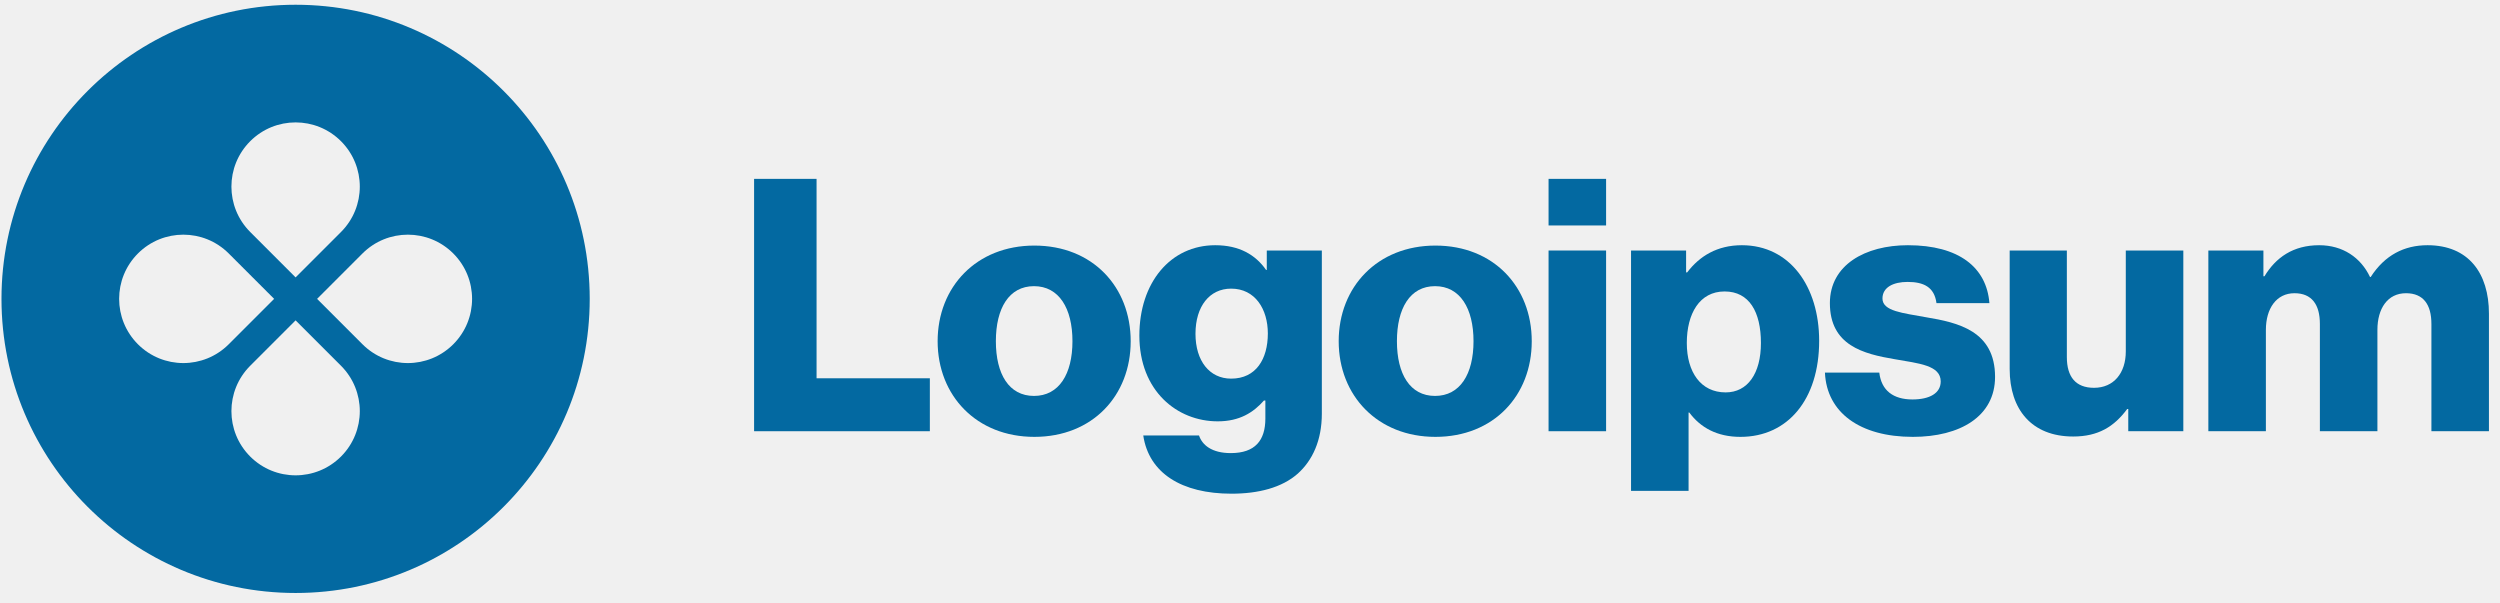
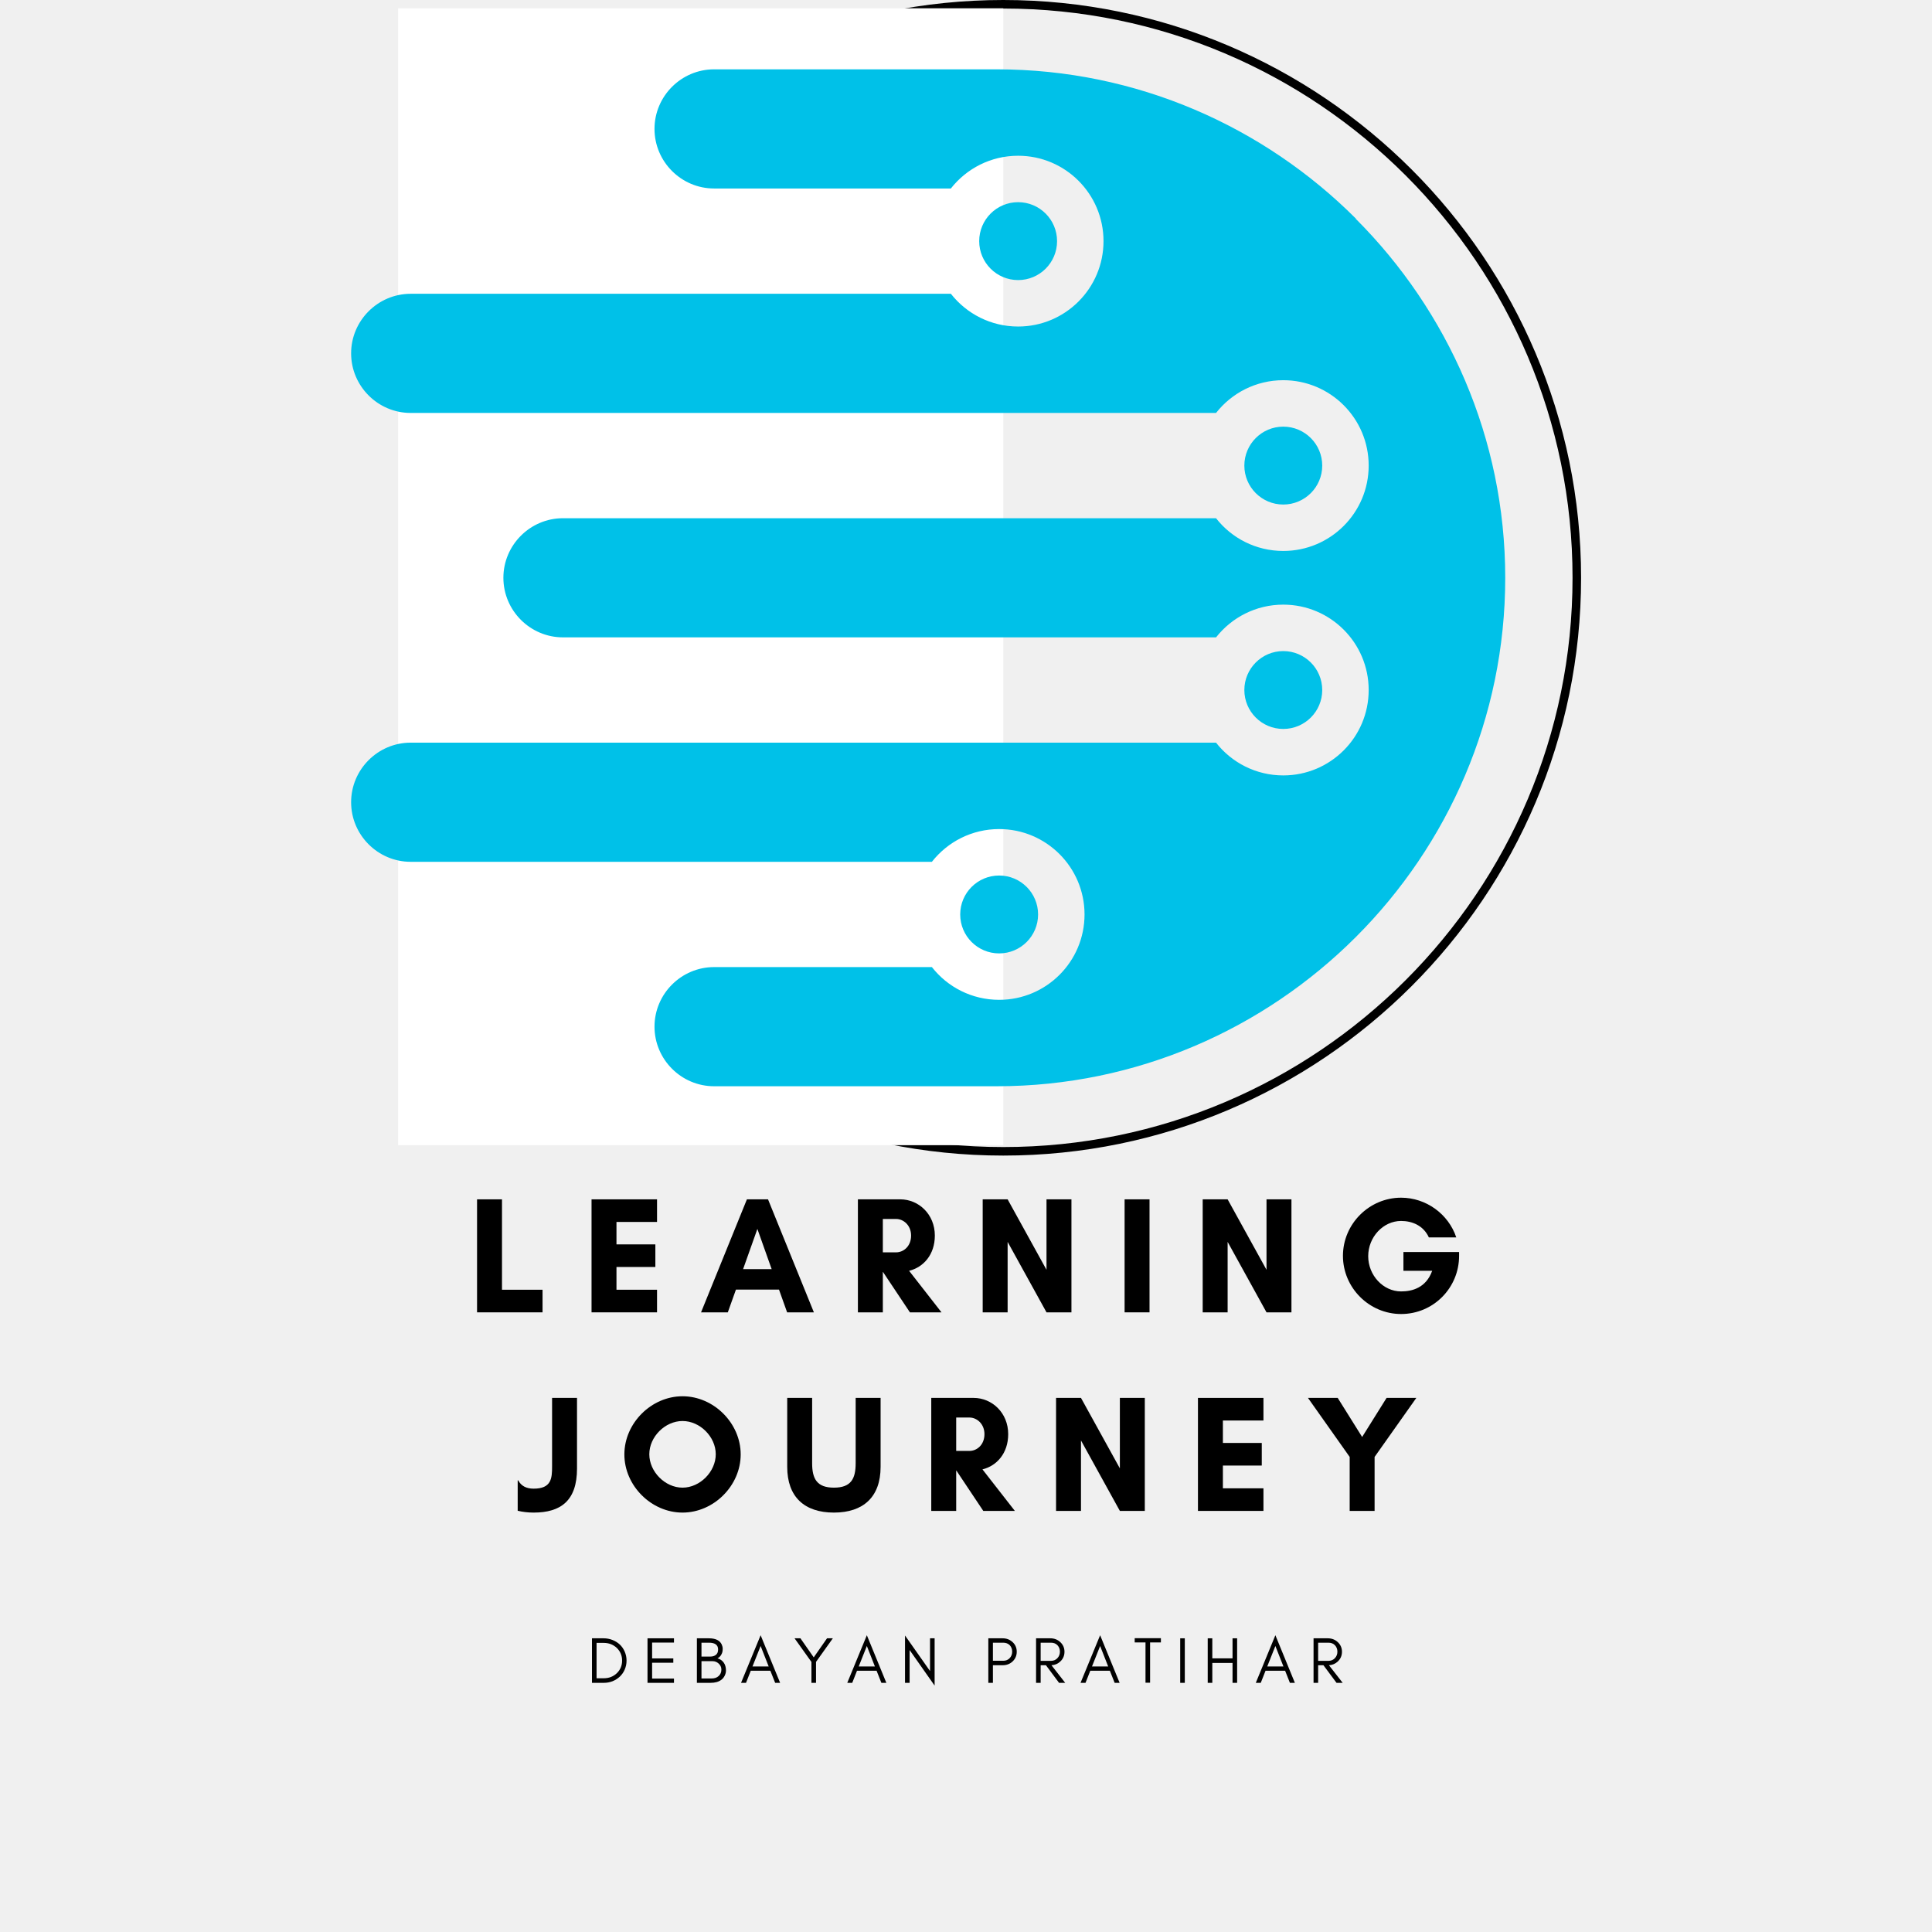
- <svg xmlns="http://www.w3.org/2000/svg" id="logo-52" width="170" height="41" viewBox="0 0 170 41" fill="none">
-   <path d="M51.278 29.323H63.23V25.723H55.526V12.163H51.278V29.323Z" class="cneutral" fill="#0369a1" />
-   <path d="M70.311 26.923C68.607 26.923 67.719 25.435 67.719 23.203C67.719 20.971 68.607 19.459 70.311 19.459C72.015 19.459 72.927 20.971 72.927 23.203C72.927 25.435 72.015 26.923 70.311 26.923ZM70.335 29.707C74.295 29.707 76.887 26.899 76.887 23.203C76.887 19.507 74.295 16.699 70.335 16.699C66.399 16.699 63.759 19.507 63.759 23.203C63.759 26.899 66.399 29.707 70.335 29.707Z" class="cneutral" fill="#0369a1" />
-   <path d="M83.741 33.571C85.565 33.571 87.173 33.163 88.253 32.203C89.237 31.315 89.885 29.971 89.885 28.123V17.035H86.141V18.355H86.093C85.373 17.323 84.269 16.675 82.637 16.675C79.589 16.675 77.477 19.219 77.477 22.819C77.477 26.587 80.045 28.651 82.805 28.651C84.293 28.651 85.229 28.051 85.949 27.235H86.045V28.459C86.045 29.947 85.349 30.811 83.693 30.811C82.397 30.811 81.749 30.259 81.533 29.611H77.741C78.125 32.179 80.357 33.571 83.741 33.571ZM83.717 25.747C82.253 25.747 81.293 24.547 81.293 22.699C81.293 20.827 82.253 19.627 83.717 19.627C85.349 19.627 86.213 21.019 86.213 22.675C86.213 24.403 85.421 25.747 83.717 25.747Z" class="cneutral" fill="#0369a1" />
-   <path d="M97.583 26.923C95.879 26.923 94.991 25.435 94.991 23.203C94.991 20.971 95.879 19.459 97.583 19.459C99.287 19.459 100.199 20.971 100.199 23.203C100.199 25.435 99.287 26.923 97.583 26.923ZM97.607 29.707C101.567 29.707 104.159 26.899 104.159 23.203C104.159 19.507 101.567 16.699 97.607 16.699C93.671 16.699 91.031 19.507 91.031 23.203C91.031 26.899 93.671 29.707 97.607 29.707Z" class="cneutral" fill="#0369a1" />
-   <path d="M105.302 29.323H109.214V17.035H105.302V29.323ZM105.302 15.331H109.214V12.163H105.302V15.331Z" class="cneutral" fill="#0369a1" />
-   <path d="M110.911 33.379H114.823V28.051H114.871C115.639 29.083 116.767 29.707 118.351 29.707C121.567 29.707 123.703 27.163 123.703 23.179C123.703 19.483 121.711 16.675 118.447 16.675C116.767 16.675 115.567 17.419 114.727 18.523H114.655V17.035H110.911V33.379ZM117.343 26.683C115.663 26.683 114.703 25.315 114.703 23.323C114.703 21.331 115.567 19.819 117.271 19.819C118.951 19.819 119.743 21.211 119.743 23.323C119.743 25.411 118.831 26.683 117.343 26.683Z" class="cneutral" fill="#0369a1" />
-   <path d="M130.072 29.707C133.288 29.707 135.664 28.315 135.664 25.627C135.664 22.483 133.12 21.931 130.96 21.571C129.4 21.283 128.008 21.163 128.008 20.299C128.008 19.531 128.752 19.171 129.712 19.171C130.792 19.171 131.536 19.507 131.68 20.611H135.28C135.088 18.187 133.216 16.675 129.736 16.675C126.832 16.675 124.432 18.019 124.432 20.611C124.432 23.491 126.712 24.067 128.848 24.427C130.48 24.715 131.968 24.835 131.968 25.939C131.968 26.731 131.224 27.163 130.048 27.163C128.752 27.163 127.936 26.563 127.792 25.339H124.096C124.216 28.051 126.472 29.707 130.072 29.707Z" class="cneutral" fill="#0369a1" />
-   <path d="M140.978 29.683C142.682 29.683 143.762 29.011 144.65 27.811H144.722V29.323H148.466V17.035H144.554V23.899C144.554 25.363 143.738 26.371 142.394 26.371C141.146 26.371 140.546 25.627 140.546 24.283V17.035H136.658V25.099C136.658 27.835 138.146 29.683 140.978 29.683Z" class="cneutral" fill="#0369a1" />
-   <path d="M150.168 29.323H154.08V22.435C154.08 20.971 154.8 19.939 156.024 19.939C157.2 19.939 157.752 20.707 157.752 22.027V29.323H161.664V22.435C161.664 20.971 162.36 19.939 163.608 19.939C164.784 19.939 165.336 20.707 165.336 22.027V29.323H169.248V21.331C169.248 18.571 167.856 16.675 165.072 16.675C163.488 16.675 162.168 17.347 161.208 18.835H161.16C160.536 17.515 159.312 16.675 157.704 16.675C155.928 16.675 154.752 17.515 153.984 18.787H153.912V17.035H150.168V29.323Z" class="cneutral" fill="#0369a1" />
-   <path fill-rule="evenodd" clip-rule="evenodd" d="M20.101 40.323C31.147 40.323 40.101 31.369 40.101 20.323C40.101 9.278 31.147 0.323 20.101 0.323C9.056 0.323 0.101 9.278 0.101 20.323C0.101 31.369 9.056 40.323 20.101 40.323ZM23.188 15.776C24.893 14.071 24.893 11.307 23.188 9.602C21.483 7.897 18.719 7.897 17.015 9.602C15.31 11.307 15.31 14.071 17.015 15.776L20.101 18.863L23.188 15.776ZM24.649 23.41C26.354 25.115 29.118 25.115 30.823 23.41C32.528 21.705 32.528 18.941 30.823 17.236C29.118 15.531 26.354 15.531 24.649 17.236L21.562 20.323L24.649 23.41ZM23.188 31.045C24.893 29.34 24.893 26.576 23.188 24.871L20.101 21.784L17.015 24.871C15.31 26.576 15.31 29.34 17.015 31.045C18.719 32.749 21.483 32.749 23.188 31.045ZM9.38 23.41C7.675 21.705 7.675 18.941 9.38 17.236C11.085 15.531 13.849 15.531 15.554 17.236L18.641 20.323L15.554 23.41C13.849 25.115 11.085 25.115 9.38 23.41Z" class="ccustom" fill="#0369a1" />
+ <svg xmlns="http://www.w3.org/2000/svg" width="500" zoomAndPan="magnify" viewBox="0 0 375 375" height="500" preserveAspectRatio="xMidYMid meet" version="1.0">
+   <defs>
+     <g />
+     <clipPath id="5f18e1f67b">
+       <path d="M 82.59 0 L 306.887 0 L 306.887 224.297 L 82.59 224.297 Z M 82.59 0 " clip-rule="nonzero" />
+     </clipPath>
+     <clipPath id="1aa64a22f2">
+       <path d="M 77.27 1.609 L 194.738 1.609 L 194.738 222.277 L 77.27 222.277 Z M 77.27 1.609 " clip-rule="nonzero" />
+     </clipPath>
+     <clipPath id="acd36f85a8">
+       <path d="M 68 13.457 L 292.297 13.457 L 292.297 210.84 L 68 210.84 Z M 68 13.457 " clip-rule="nonzero" />
+     </clipPath>
+   </defs>
+   <g clip-path="url(#5f18e1f67b)">
+     <path fill="#000000" d="M 194.738 224.297 C 132.918 224.297 82.59 173.969 82.59 112.148 C 82.59 50.328 132.918 0 194.738 0 C 256.559 0 306.887 50.328 306.887 112.148 C 306.887 173.969 256.559 224.297 194.738 224.297 Z M 194.738 1.656 C 133.801 1.656 84.246 51.211 84.246 112.148 C 84.246 173.086 133.801 222.641 194.738 222.641 C 255.676 222.641 305.23 173.086 305.23 112.148 C 305.23 51.211 255.676 1.656 194.738 1.656 Z M 194.738 1.656 " fill-opacity="1" fill-rule="nonzero" />
+   </g>
+   <g clip-path="url(#1aa64a22f2)">
+     <path fill="#ffffff" d="M 77.27 1.609 L 194.738 1.609 L 194.738 222.277 L 77.27 222.277 Z M 77.27 1.609 " fill-opacity="1" fill-rule="nonzero" />
+   </g>
+   <g clip-path="url(#acd36f85a8)">
+     <path fill="#00c1e8" d="M 156.621 13.457 L 193.477 13.457 C 220.625 13.457 245.312 24.562 263.184 42.438 L 263.152 42.469 C 281.055 60.379 292.164 85.055 292.164 112.145 L 292.164 112.156 C 292.164 139.301 281.062 163.988 263.184 181.863 C 245.312 199.738 220.625 210.84 193.477 210.84 L 138.605 210.84 C 132.242 210.84 127.039 205.637 127.039 199.273 C 127.039 192.914 132.242 187.711 138.605 187.711 L 180.879 187.711 C 183.91 191.586 188.629 194.066 193.93 194.066 C 203.082 194.066 210.508 186.652 210.508 177.496 C 210.508 168.344 203.082 160.922 193.93 160.922 C 188.629 160.922 183.914 163.41 180.879 167.277 L 79.715 167.277 C 73.352 167.277 68.152 162.074 68.152 155.711 C 68.152 149.352 73.352 144.148 79.715 144.148 L 236.031 144.148 C 239.062 148.02 243.785 150.508 249.082 150.508 C 258.238 150.508 265.66 143.09 265.66 133.934 C 265.66 124.781 258.238 117.359 249.082 117.359 C 243.785 117.359 239.07 119.848 236.035 123.711 L 109.273 123.711 C 102.914 123.711 97.707 118.512 97.707 112.145 C 97.707 105.789 102.914 100.586 109.273 100.586 L 236.031 100.586 C 239.062 104.461 243.785 106.941 249.082 106.941 C 258.238 106.941 265.66 99.523 265.66 90.371 C 265.66 81.215 258.238 73.797 249.082 73.797 C 243.785 73.797 239.07 76.285 236.035 80.152 L 79.715 80.152 C 73.352 80.152 68.152 74.949 68.152 68.582 C 68.152 62.227 73.352 57.023 79.715 57.023 L 184.566 57.023 C 187.602 60.891 192.316 63.379 197.617 63.379 C 206.77 63.379 214.191 55.957 214.191 46.805 C 214.191 37.648 206.77 30.23 197.617 30.23 C 192.316 30.23 187.598 32.715 184.562 36.586 L 138.605 36.586 C 132.242 36.586 127.039 31.387 127.039 25.02 C 127.039 18.66 132.242 13.457 138.605 13.457 Z M 193.93 169.938 C 189.758 169.938 186.375 173.324 186.375 177.496 C 186.375 181.672 189.758 185.055 193.93 185.055 C 198.105 185.055 201.492 181.668 201.492 177.496 C 201.492 173.324 198.105 169.938 193.93 169.938 Z M 249.082 126.375 C 244.914 126.375 241.527 129.762 241.527 133.934 C 241.527 138.105 244.914 141.488 249.082 141.488 C 253.258 141.488 256.645 138.105 256.645 133.934 C 256.641 129.762 253.258 126.375 249.082 126.375 Z M 249.082 82.812 C 244.914 82.812 241.527 86.199 241.527 90.371 C 241.527 94.547 244.914 97.93 249.082 97.93 C 253.258 97.93 256.645 94.543 256.645 90.371 C 256.641 86.199 253.258 82.812 249.082 82.812 Z M 197.617 39.242 C 193.445 39.242 190.062 42.629 190.062 46.805 C 190.062 50.977 193.445 54.363 197.617 54.363 C 201.793 54.363 205.176 50.977 205.176 46.805 C 205.176 42.629 201.793 39.242 197.617 39.242 Z M 197.617 39.242 " fill-opacity="1" fill-rule="evenodd" />
+   </g>
+   <g fill="#000000" fill-opacity="1">
+     <g transform="translate(90.66237, 254.7255)">
+       <g>
+         <path d="M 1.934 0 L 14.645 0 L 14.645 -4.387 L 6.773 -4.387 L 6.773 -21.934 L 1.934 -21.934 Z M 1.934 0 " />
+       </g>
+     </g>
+   </g>
+   <g fill="#000000" fill-opacity="1">
+     <g transform="translate(112.8844, 254.7255)">
+       <g>
+         <path d="M 14.645 -4.387 L 6.773 -4.387 L 6.773 -8.805 L 14.32 -8.805 L 14.32 -13.191 L 6.773 -13.191 L 6.773 -17.547 L 14.645 -17.547 L 14.645 -21.934 L 1.934 -21.934 L 1.934 0 L 14.645 0 Z M 14.645 -4.387 " />
+       </g>
+     </g>
+   </g>
+   <g fill="#000000" fill-opacity="1">
+     <g transform="translate(135.9127, 254.7255)">
+       <g>
+         <path d="M 13.867 -8.387 L 8.32 -8.387 L 11.094 -16.191 Z M 22.062 0 L 13.16 -21.934 L 9.062 -21.934 L 0.16 0 L 5.355 0 L 6.934 -4.418 L 15.289 -4.418 L 16.867 0 Z M 22.062 0 " />
+       </g>
+     </g>
+   </g>
+   <g fill="#000000" fill-opacity="1">
+     <g transform="translate(164.5848, 254.7255)">
+       <g>
+         <path d="M 6.773 -7.836 L 6.805 -7.836 L 12.031 0 L 18.16 0 L 11.871 -8.062 C 14.645 -8.742 16.867 -11.191 16.867 -14.902 C 16.867 -19.062 13.707 -21.934 10.16 -21.934 L 1.934 -21.934 L 1.934 0 L 6.773 0 Z M 9.355 -18.125 C 10.773 -18.125 12.258 -16.902 12.258 -14.902 C 12.258 -12.805 10.773 -11.645 9.355 -11.645 L 6.773 -11.645 L 6.773 -18.125 Z M 9.355 -18.125 " />
+       </g>
+     </g>
+   </g>
+   <g fill="#000000" fill-opacity="1">
+     <g transform="translate(188.8063, 254.7255)">
+       <g>
+         <path d="M 19.16 0 L 19.16 -21.934 L 14.32 -21.934 L 14.32 -8.258 L 6.773 -21.934 L 1.934 -21.934 L 1.934 0 L 6.773 0 L 6.773 -13.676 L 14.32 0 Z M 19.16 0 " />
+       </g>
+     </g>
+   </g>
+   <g fill="#000000" fill-opacity="1">
+     <g transform="translate(216.3497, 254.7255)">
+       <g>
+         <path d="M 6.773 0 L 6.773 -21.934 L 1.934 -21.934 L 1.934 0 Z M 6.773 0 " />
+       </g>
+     </g>
+   </g>
+   <g fill="#000000" fill-opacity="1">
+     <g transform="translate(231.5088, 254.7255)">
+       <g>
+         <path d="M 19.16 0 L 19.16 -21.934 L 14.32 -21.934 L 14.32 -8.258 L 6.773 -21.934 L 1.934 -21.934 L 1.934 0 L 6.773 0 L 6.773 -13.676 L 14.32 0 Z M 19.16 0 " />
+       </g>
+     </g>
+   </g>
+   <g fill="#000000" fill-opacity="1">
+     <g transform="translate(259.0522, 254.7255)">
+       <g>
+         <path d="M 12.902 -17.738 C 15.031 -17.738 17.223 -16.867 18.289 -14.547 L 23.609 -14.547 C 22.094 -19.094 17.738 -22.254 12.902 -22.254 C 6.707 -22.254 1.613 -17.16 1.613 -10.965 C 1.613 -4.773 6.707 0.324 12.902 0.324 C 19.16 0.324 24.156 -4.742 24.156 -10.965 L 24.156 -11.707 L 13.352 -11.707 L 13.352 -8.062 L 18.934 -8.062 C 17.738 -4.742 15.031 -4.062 12.902 -4.062 C 9.418 -4.062 6.516 -7.191 6.516 -10.902 C 6.516 -14.609 9.418 -17.738 12.902 -17.738 Z M 12.902 -17.738 " />
+       </g>
+     </g>
+   </g>
+   <g fill="#000000" fill-opacity="1">
+     <g transform="translate(99.83828, 293.2675)">
+       <g>
+         <path d="M 3.742 -4.32 C 2.32 -4.32 1.324 -4.84 0.742 -5.934 L 0.645 -5.934 L 0.645 -0.031 C 1.582 0.195 2.613 0.324 3.742 0.324 C 9 0.324 12.16 -1.969 12.16 -8.227 L 12.16 -21.934 L 7.32 -21.934 L 7.32 -8.613 C 7.32 -6.32 7.191 -4.32 3.742 -4.32 Z M 3.742 -4.32 " />
+       </g>
+     </g>
+   </g>
+   <g fill="#000000" fill-opacity="1">
+     <g transform="translate(120.0608, 293.2675)">
+       <g>
+         <path d="M 18.867 -11 C 18.867 -7.613 15.805 -4.516 12.418 -4.516 C 9.031 -4.516 5.969 -7.613 5.969 -11 C 5.969 -14.387 9.031 -17.449 12.418 -17.449 C 15.805 -17.449 18.867 -14.387 18.867 -11 Z M 23.707 -10.965 C 23.707 -17.031 18.48 -22.254 12.418 -22.254 C 6.355 -22.254 1.129 -17.031 1.129 -10.965 C 1.129 -4.902 6.355 0.324 12.418 0.324 C 18.48 0.324 23.707 -4.902 23.707 -10.965 Z M 23.707 -10.965 " />
+       </g>
+     </g>
+   </g>
+   <g fill="#000000" fill-opacity="1">
+     <g transform="translate(151.3452, 293.2675)">
+       <g>
+         <path d="M 14.738 -21.934 L 14.738 -9.258 C 14.738 -6.227 13.836 -4.516 10.516 -4.516 C 7.227 -4.516 6.289 -6.227 6.289 -9.258 L 6.289 -21.934 L 1.453 -21.934 L 1.453 -8.547 C 1.453 -2.711 4.805 0.324 10.516 0.324 C 16.223 0.324 19.578 -2.711 19.578 -8.547 L 19.578 -21.934 Z M 14.738 -21.934 " />
+       </g>
+     </g>
+   </g>
+   <g fill="#000000" fill-opacity="1">
+     <g transform="translate(178.824, 293.2675)">
+       <g>
+         <path d="M 6.773 -7.836 L 6.805 -7.836 L 12.031 0 L 18.16 0 L 11.871 -8.062 C 14.645 -8.742 16.867 -11.191 16.867 -14.902 C 16.867 -19.062 13.707 -21.934 10.16 -21.934 L 1.934 -21.934 L 1.934 0 L 6.773 0 Z M 9.355 -18.125 C 10.773 -18.125 12.258 -16.902 12.258 -14.902 C 12.258 -12.805 10.773 -11.645 9.355 -11.645 L 6.773 -11.645 L 6.773 -18.125 Z M 9.355 -18.125 " />
+       </g>
+     </g>
+   </g>
+   <g fill="#000000" fill-opacity="1">
+     <g transform="translate(203.0455, 293.2675)">
+       <g>
+         <path d="M 19.16 0 L 19.16 -21.934 L 14.32 -21.934 L 14.32 -8.258 L 6.773 -21.934 L 1.934 -21.934 L 1.934 0 L 6.773 0 L 6.773 -13.676 L 14.32 0 Z M 19.16 0 " />
+       </g>
+     </g>
+   </g>
+   <g fill="#000000" fill-opacity="1">
+     <g transform="translate(230.5889, 293.2675)">
+       <g>
+         <path d="M 14.645 -4.387 L 6.773 -4.387 L 6.773 -8.805 L 14.32 -8.805 L 14.32 -13.191 L 6.773 -13.191 L 6.773 -17.547 L 14.645 -17.547 L 14.645 -21.934 L 1.934 -21.934 L 1.934 0 L 14.645 0 Z M 14.645 -4.387 " />
+       </g>
+     </g>
+   </g>
+   <g fill="#000000" fill-opacity="1">
+     <g transform="translate(253.6172, 293.2675)">
+       <g>
+         <path d="M 8.355 0 L 13.191 0 L 13.191 -10.48 L 21.289 -21.934 L 15.516 -21.934 L 10.773 -14.352 L 6.031 -21.934 L 0.258 -21.934 L 8.355 -10.48 Z M 8.355 0 " />
+       </g>
+     </g>
+   </g>
+   <g fill="#000000" fill-opacity="1">
+     <g transform="translate(113.949, 326.6389)">
+       <g>
+         <path d="M 7.664 -4.32 C 7.664 -4.945 7.539 -5.516 7.309 -6.051 C 7.082 -6.586 6.762 -7.043 6.367 -7.426 C 5.961 -7.805 5.492 -8.098 4.957 -8.312 C 4.41 -8.531 3.828 -8.645 3.215 -8.645 L 0.953 -8.645 L 0.953 0 L 3.215 0 C 3.828 0 4.41 -0.102 4.957 -0.316 C 5.492 -0.535 5.961 -0.84 6.367 -1.219 C 6.762 -1.602 7.082 -2.047 7.309 -2.582 C 7.539 -3.113 7.664 -3.688 7.664 -4.32 Z M 6.801 -4.32 C 6.801 -3.332 6.445 -2.504 5.758 -1.855 C 5.07 -1.207 4.234 -0.891 3.242 -0.891 L 1.844 -0.891 L 1.844 -7.754 L 3.242 -7.754 C 4.234 -7.754 5.07 -7.426 5.758 -6.789 C 6.445 -6.129 6.801 -5.301 6.801 -4.32 Z M 6.801 -4.32 " />
+       </g>
+     </g>
+   </g>
+   <g fill="#000000" fill-opacity="1">
+     <g transform="translate(124.7284, 326.6389)">
+       <g>
+         <path d="M 6.09 0 L 6.09 -0.828 L 1.844 -0.828 L 1.844 -3.902 L 5.961 -3.902 L 5.961 -4.742 L 1.844 -4.742 L 1.844 -7.816 L 6.09 -7.816 L 6.09 -8.645 L 0.953 -8.645 L 0.953 0 Z M 6.09 0 " />
+       </g>
+     </g>
+   </g>
+   <g fill="#000000" fill-opacity="1">
+     <g transform="translate(134.3129, 326.6389)">
+       <g>
+         <path d="M 6.598 -2.402 C 6.598 -3.012 6.445 -3.535 6.152 -3.941 C 5.848 -4.348 5.441 -4.629 4.945 -4.766 C 5.238 -4.895 5.492 -5.121 5.684 -5.465 C 5.77 -5.617 5.836 -5.77 5.887 -5.938 C 5.938 -6.102 5.961 -6.332 5.961 -6.621 C 5.961 -6.902 5.887 -7.195 5.758 -7.477 C 5.379 -8.25 4.551 -8.645 3.293 -8.645 L 0.953 -8.645 L 0.953 0 L 3.598 0 C 4.477 0 5.172 -0.191 5.707 -0.598 C 5.977 -0.801 6.191 -1.066 6.355 -1.398 C 6.508 -1.715 6.598 -2.047 6.598 -2.402 Z M 5.07 -6.484 C 5.07 -6.012 4.934 -5.668 4.652 -5.441 C 4.371 -5.211 4.004 -5.098 3.547 -5.098 L 1.844 -5.098 L 1.844 -7.793 L 3.293 -7.793 C 4.477 -7.793 5.07 -7.348 5.07 -6.484 Z M 5.707 -2.582 C 5.707 -2.059 5.531 -1.641 5.172 -1.32 C 4.832 -1.004 4.387 -0.852 3.852 -0.852 L 1.844 -0.852 L 1.844 -4.207 L 3.992 -4.207 C 4.438 -4.207 4.832 -4.055 5.172 -3.75 C 5.328 -3.609 5.453 -3.445 5.555 -3.254 C 5.656 -3.051 5.707 -2.836 5.707 -2.582 Z M 5.707 -2.582 " />
+       </g>
+     </g>
+   </g>
+   <g fill="#000000" fill-opacity="1">
+     <g transform="translate(143.7069, 326.6389)">
+       <g>
+         <path d="M 2.352 -3.18 L 3.93 -7.156 L 5.492 -3.18 Z M 7.715 0 L 3.93 -9.242 L 0.129 0 L 1.094 0 L 2.02 -2.352 L 5.82 -2.352 L 6.75 0 Z M 7.715 0 " />
+       </g>
+     </g>
+   </g>
+   <g fill="#000000" fill-opacity="1">
+     <g transform="translate(154.0922, 326.6389)">
+       <g>
+         <path d="M 4.297 -4.066 L 7.562 -8.645 L 6.434 -8.645 L 3.852 -4.945 L 1.27 -8.645 L 0.129 -8.645 L 3.406 -4.055 L 3.406 0 L 4.297 0 Z M 4.297 -4.066 " />
+       </g>
+     </g>
+   </g>
+   <g fill="#000000" fill-opacity="1">
+     <g transform="translate(164.325, 326.6389)">
+       <g>
+         <path d="M 2.352 -3.18 L 3.93 -7.156 L 5.492 -3.18 Z M 7.715 0 L 3.93 -9.242 L 0.129 0 L 1.094 0 L 2.02 -2.352 L 5.82 -2.352 L 6.75 0 Z M 7.715 0 " />
+       </g>
+     </g>
+   </g>
+   <g fill="#000000" fill-opacity="1">
+     <g transform="translate(174.7104, 326.6389)">
+       <g>
+         <path d="M 1.844 -6.367 L 6.699 0.535 L 6.699 -8.645 L 5.809 -8.645 L 5.809 -2.289 L 0.953 -9.191 L 0.953 0 L 1.844 0 Z M 1.844 -6.367 " />
+       </g>
+     </g>
+   </g>
+   <g fill="#000000" fill-opacity="1">
+     <g transform="translate(184.9051, 326.6389)">
+       <g />
+     </g>
+   </g>
+   <g fill="#000000" fill-opacity="1">
+     <g transform="translate(190.8798, 326.6389)">
+       <g>
+         <path d="M 1.844 -4.285 L 1.844 -7.793 L 3.852 -7.793 C 4.371 -7.793 4.793 -7.629 5.109 -7.309 C 5.414 -6.98 5.582 -6.57 5.582 -6.062 C 5.582 -5.543 5.414 -5.121 5.086 -4.781 C 4.754 -4.449 4.348 -4.285 3.852 -4.285 Z M 6.469 -6.039 C 6.469 -6.801 6.191 -7.426 5.656 -7.918 C 5.121 -8.402 4.488 -8.645 3.727 -8.645 L 0.953 -8.645 L 0.953 0 L 1.844 0 L 1.844 -3.418 L 3.727 -3.418 C 4.488 -3.418 5.137 -3.66 5.656 -4.145 C 6.191 -4.652 6.469 -5.277 6.469 -6.039 Z M 6.469 -6.039 " />
+       </g>
+     </g>
+   </g>
+   <g fill="#000000" fill-opacity="1">
+     <g transform="translate(200.1466, 326.6389)">
+       <g>
+         <path d="M 1.844 -4.27 L 1.844 -7.793 L 3.852 -7.793 C 4.371 -7.793 4.793 -7.629 5.109 -7.297 C 5.414 -6.965 5.582 -6.559 5.582 -6.051 C 5.582 -5.543 5.414 -5.121 5.086 -4.781 C 4.754 -4.438 4.348 -4.27 3.852 -4.27 Z M 6.469 -6.039 C 6.469 -6.777 6.191 -7.41 5.656 -7.906 C 5.137 -8.391 4.488 -8.645 3.727 -8.645 L 0.953 -8.645 L 0.953 0 L 1.844 0 L 1.844 -3.418 L 2.871 -3.418 L 5.414 0 L 6.609 0 L 3.941 -3.418 C 4.613 -3.457 5.188 -3.699 5.656 -4.145 C 6.191 -4.641 6.469 -5.277 6.469 -6.039 Z M 6.469 -6.039 " />
+       </g>
+     </g>
+   </g>
+   <g fill="#000000" fill-opacity="1">
+     <g transform="translate(209.6041, 326.6389)">
+       <g>
+         <path d="M 2.352 -3.18 L 3.93 -7.156 L 5.492 -3.18 Z M 7.715 0 L 3.93 -9.242 L 0.129 0 L 1.094 0 L 2.02 -2.352 L 5.82 -2.352 L 6.75 0 Z M 7.715 0 " />
+       </g>
+     </g>
+   </g>
+   <g fill="#000000" fill-opacity="1">
+     <g transform="translate(219.9894, 326.6389)">
+       <g>
+         <path d="M 0.254 -7.844 L 2.352 -7.844 L 2.352 -0.027 L 3.242 -0.027 L 3.242 -7.844 L 5.34 -7.844 L 5.34 -8.668 L 0.254 -8.668 Z M 0.254 -7.844 " />
+       </g>
+     </g>
+   </g>
+   <g fill="#000000" fill-opacity="1">
+     <g transform="translate(228.125, 326.6389)">
+       <g>
+         <path d="M 1.844 0 L 1.844 -8.645 L 0.953 -8.645 L 0.953 0 Z M 1.844 0 " />
+       </g>
+     </g>
+   </g>
+   <g fill="#000000" fill-opacity="1">
+     <g transform="translate(233.4641, 326.6389)">
+       <g>
+         <path d="M 1.844 0 L 1.844 -3.863 L 5.77 -3.863 L 5.77 0 L 6.66 0 L 6.66 -8.645 L 5.77 -8.645 L 5.77 -4.754 L 1.844 -4.754 L 1.844 -8.645 L 0.953 -8.645 L 0.953 0 Z M 1.844 0 " />
+       </g>
+     </g>
+   </g>
+   <g fill="#000000" fill-opacity="1">
+     <g transform="translate(243.6206, 326.6389)">
+       <g>
+         <path d="M 2.352 -3.18 L 3.93 -7.156 L 5.492 -3.18 Z M 7.715 0 L 3.93 -9.242 L 0.129 0 L 1.094 0 L 2.02 -2.352 L 5.82 -2.352 L 6.75 0 Z M 7.715 0 " />
+       </g>
+     </g>
+   </g>
+   <g fill="#000000" fill-opacity="1">
+     <g transform="translate(254.006, 326.6389)">
+       <g>
+         <path d="M 1.844 -4.27 L 1.844 -7.793 L 3.852 -7.793 C 4.371 -7.793 4.793 -7.629 5.109 -7.297 C 5.414 -6.965 5.582 -6.559 5.582 -6.051 C 5.582 -5.543 5.414 -5.121 5.086 -4.781 C 4.754 -4.438 4.348 -4.27 3.852 -4.27 Z M 6.469 -6.039 C 6.469 -6.777 6.191 -7.41 5.656 -7.906 C 5.137 -8.391 4.488 -8.645 3.727 -8.645 L 0.953 -8.645 L 0.953 0 L 1.844 0 L 1.844 -3.418 L 2.871 -3.418 L 5.414 0 L 6.609 0 L 3.941 -3.418 C 4.613 -3.457 5.188 -3.699 5.656 -4.145 C 6.191 -4.641 6.469 -5.277 6.469 -6.039 Z M 6.469 -6.039 " />
+       </g>
+     </g>
+   </g>
</svg>
